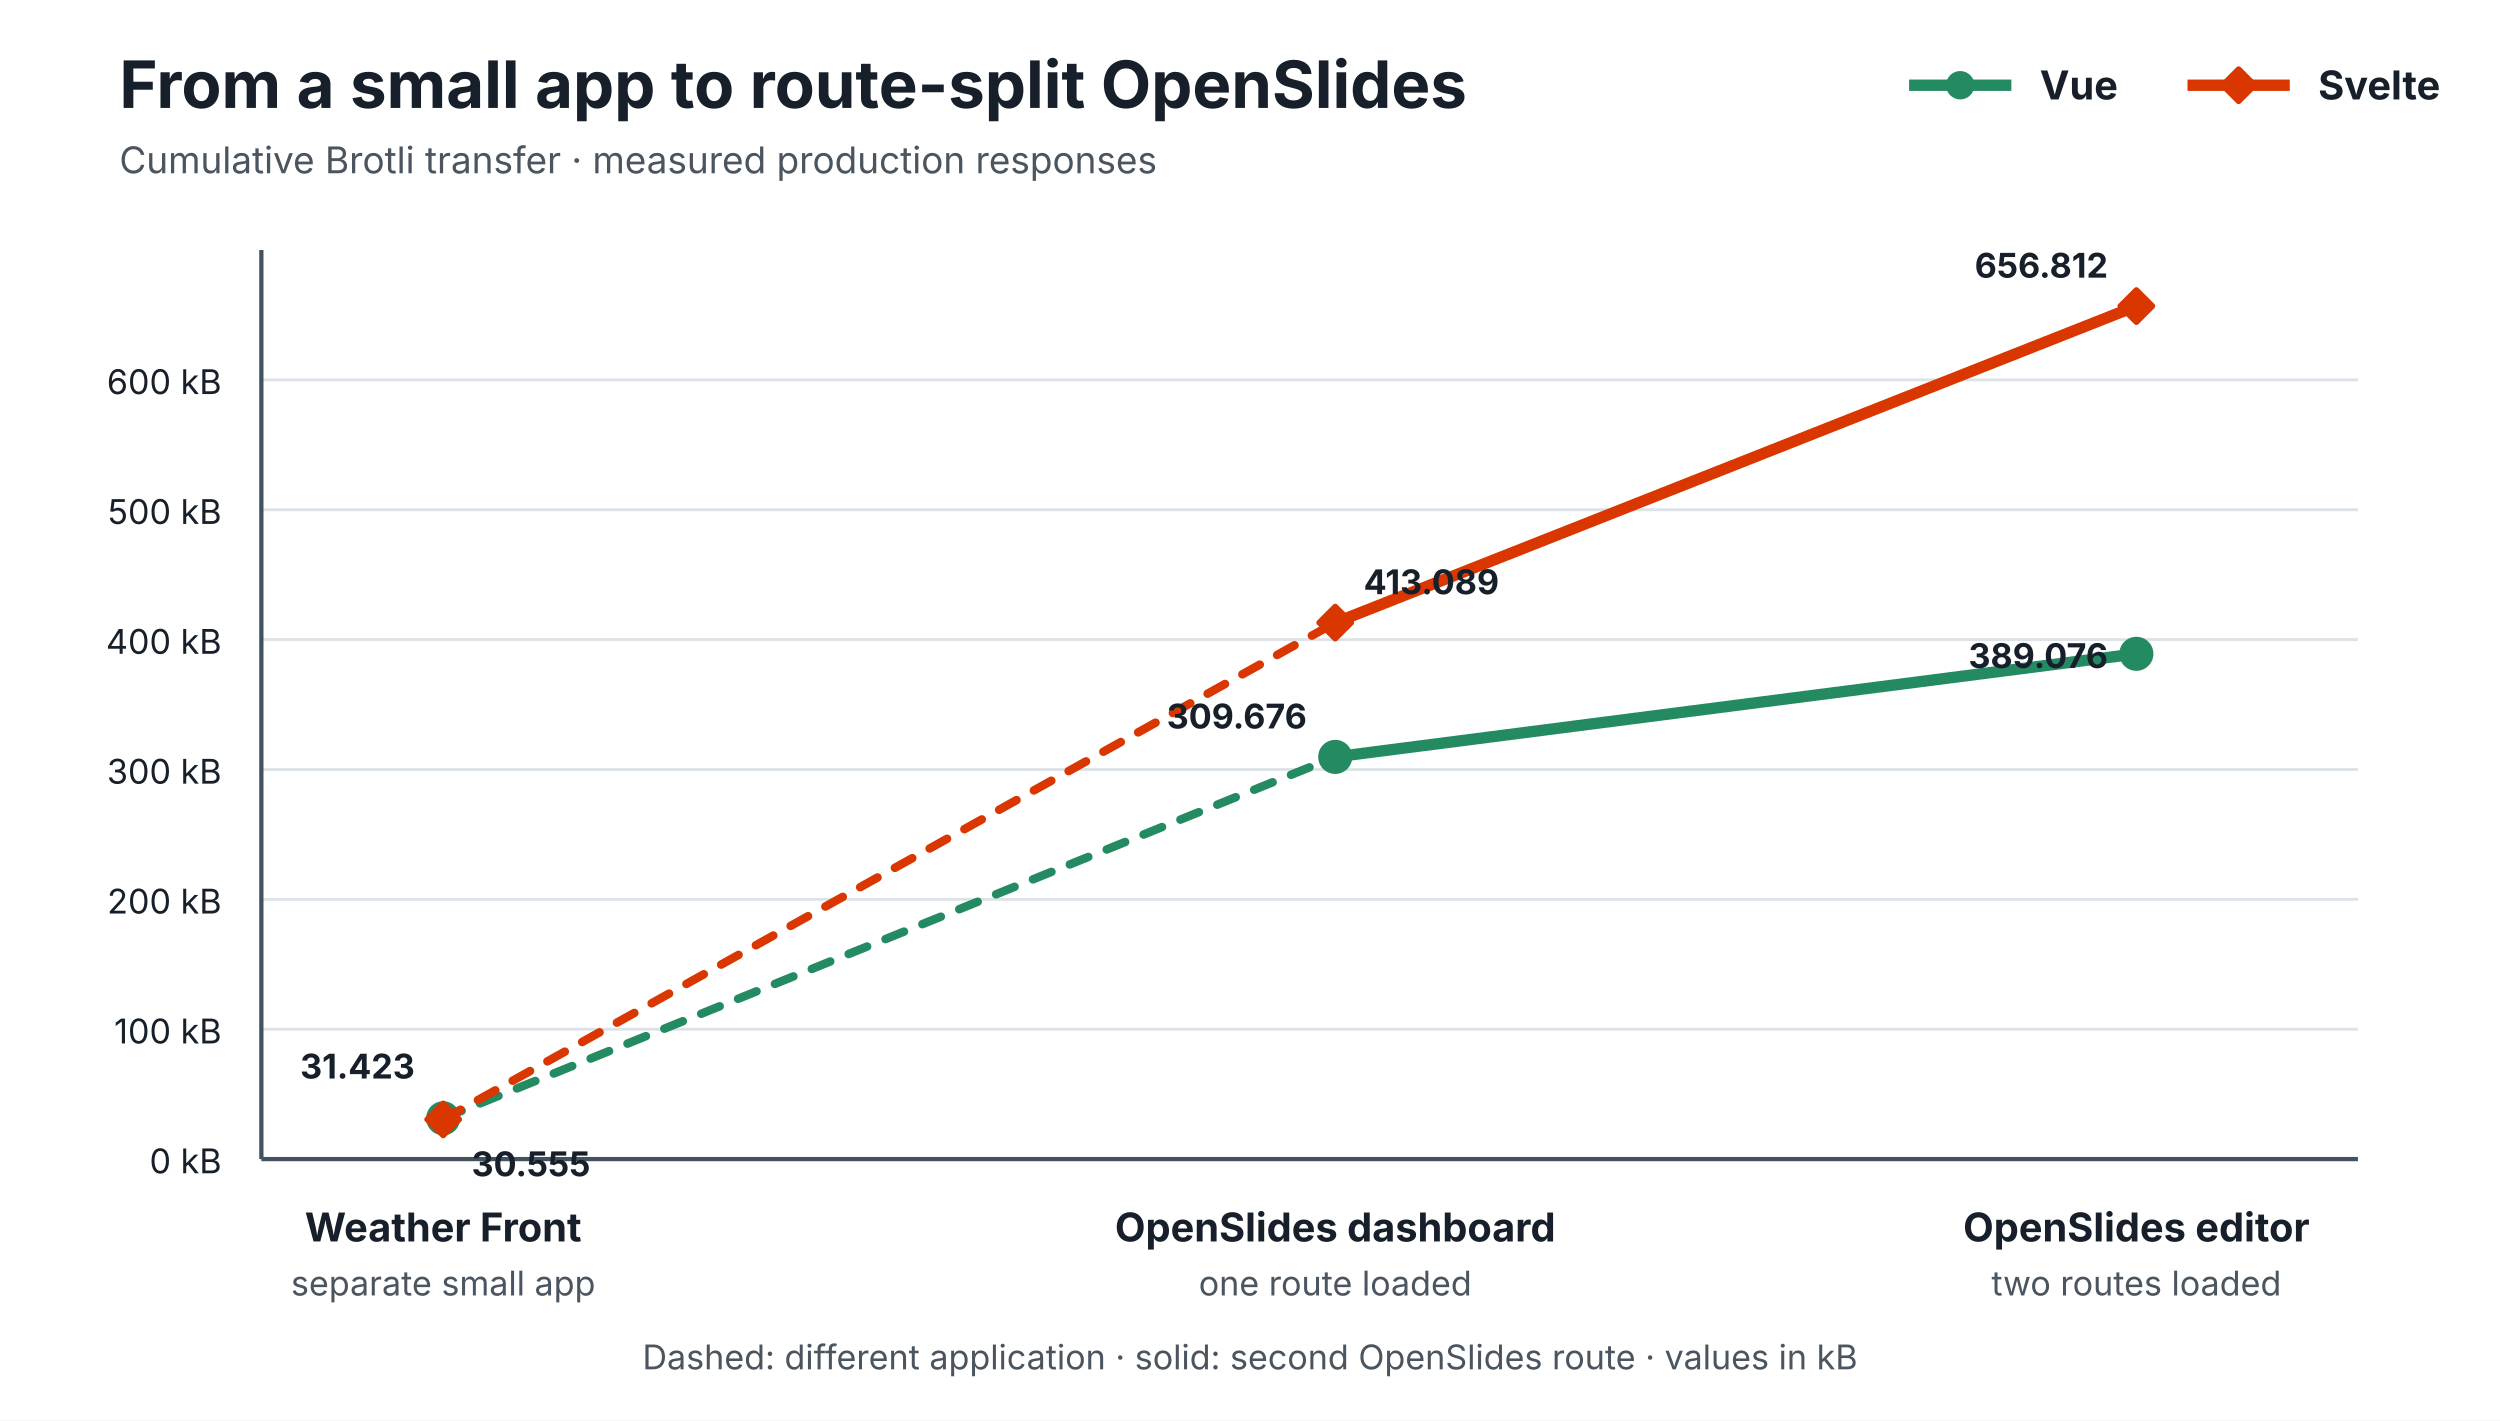
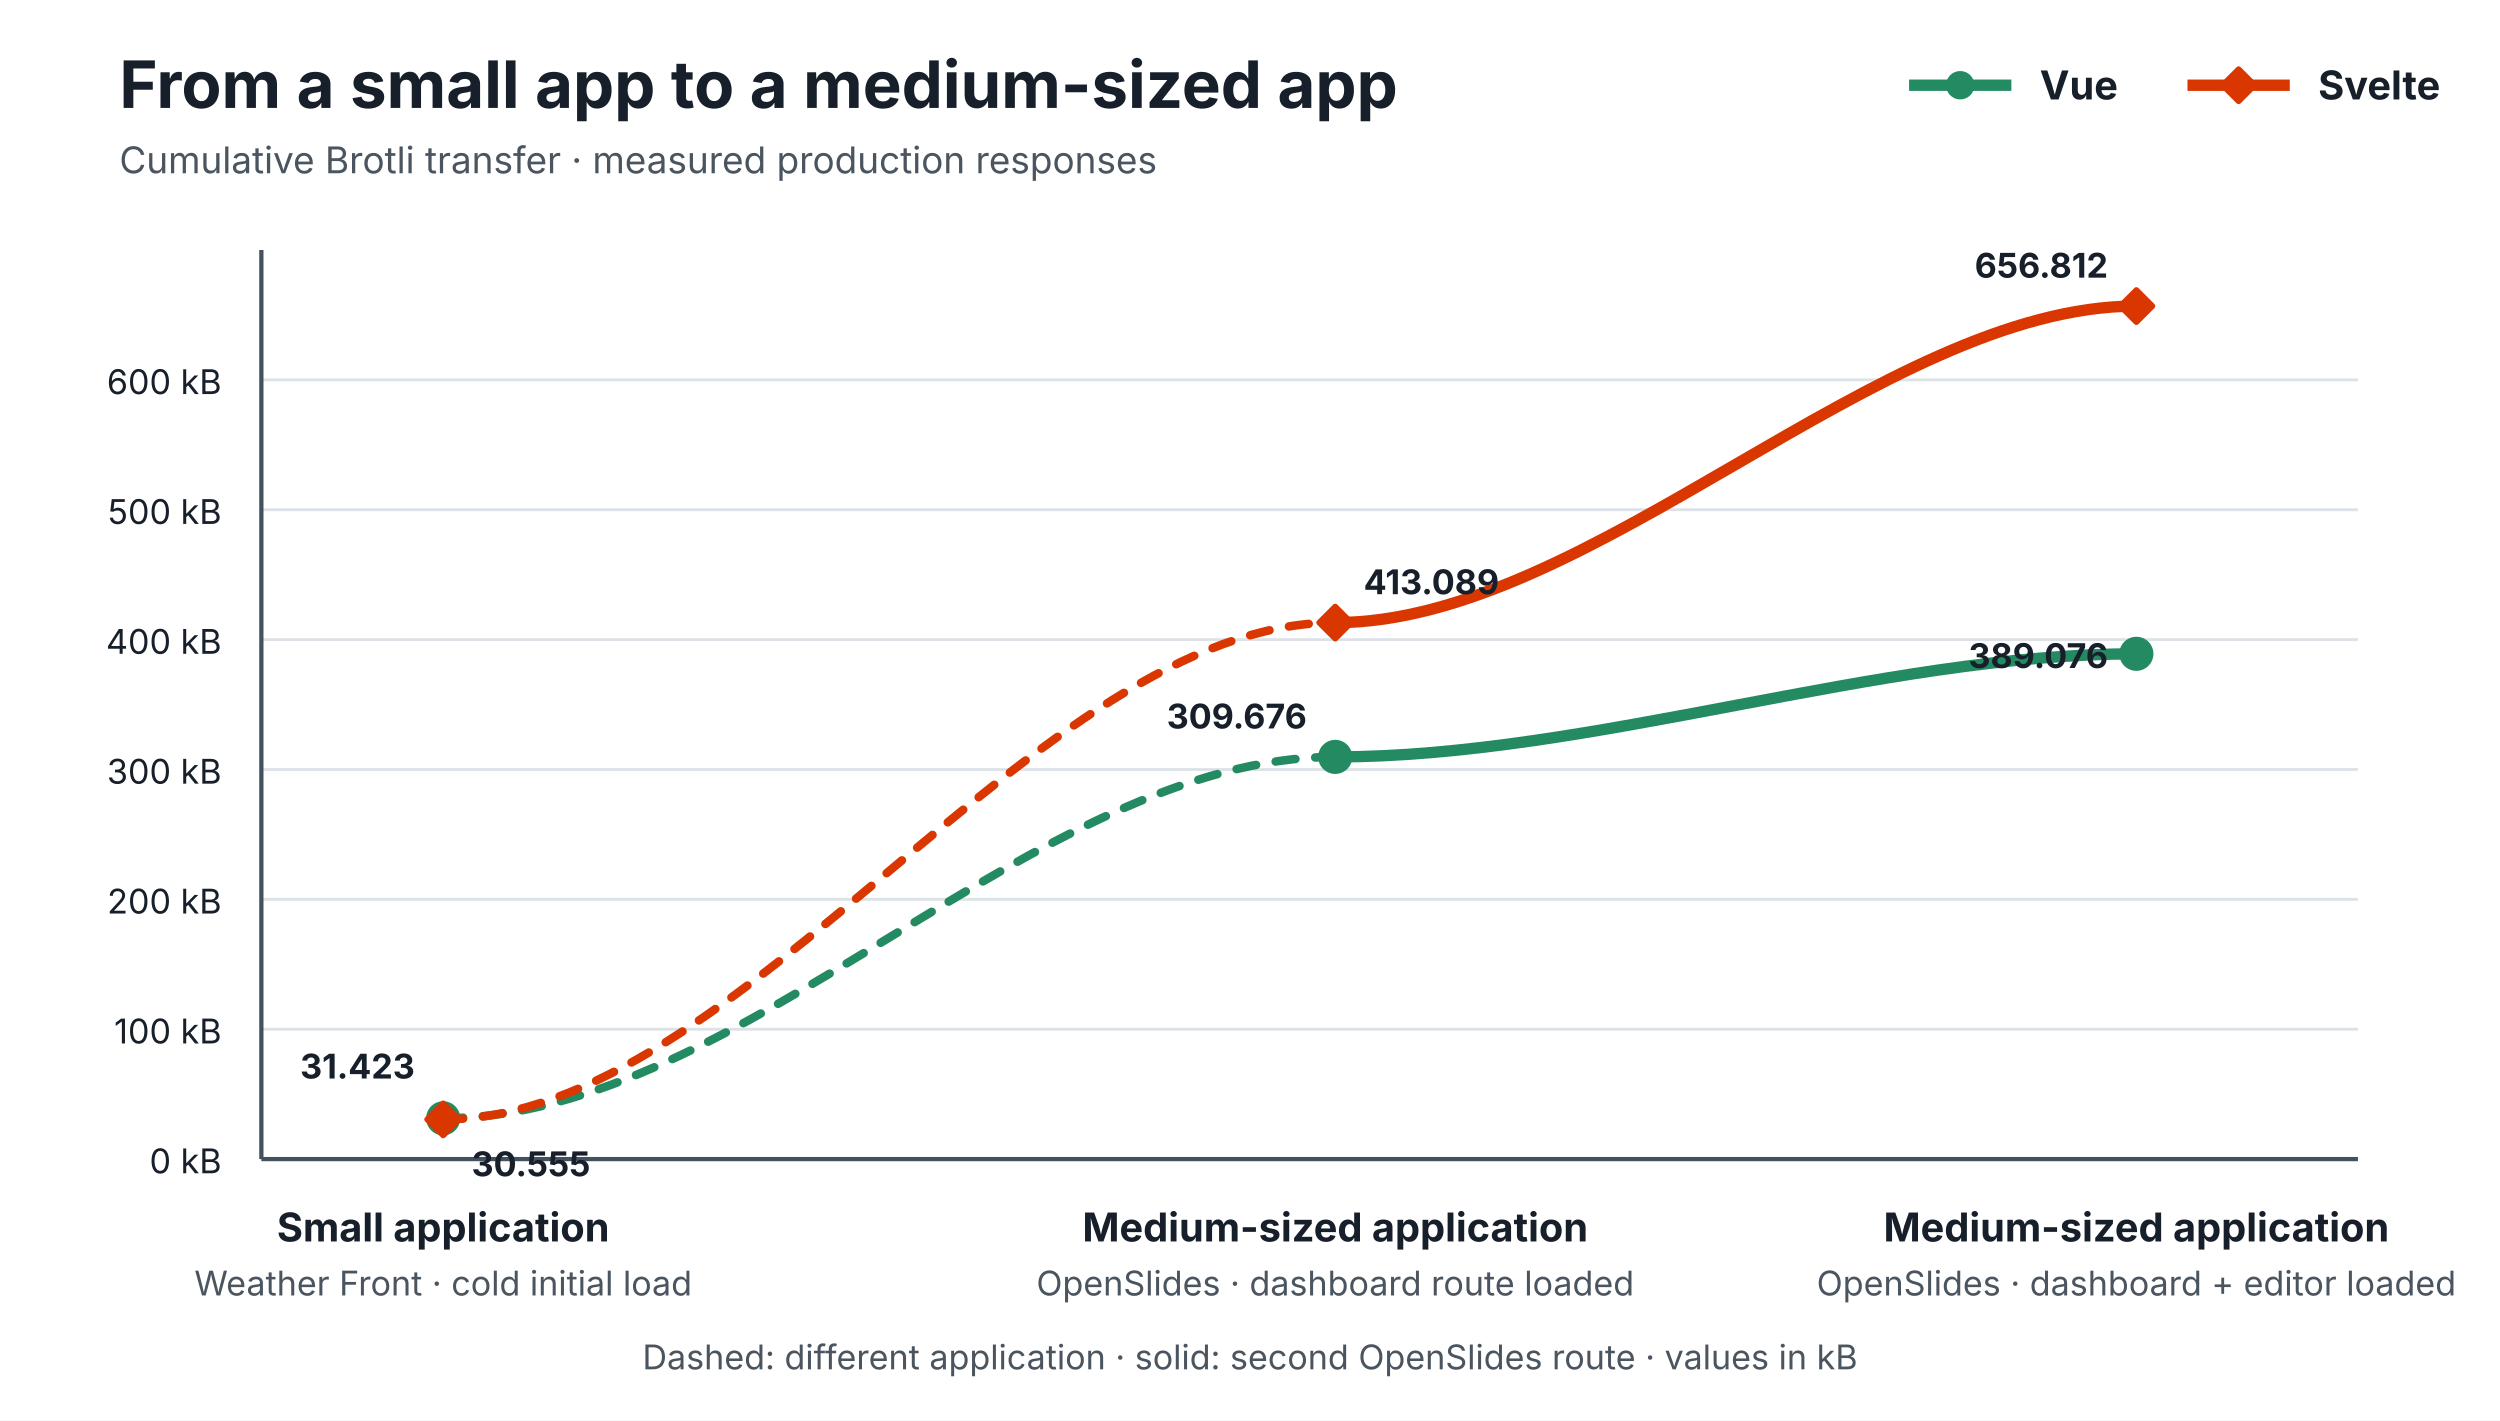
<svg xmlns="http://www.w3.org/2000/svg" width="880" height="500" viewBox="0 0 880 500" role="img" aria-labelledby="title description">
  <style>
    text { font-family: ui-sans-serif, system-ui, -apple-system, BlinkMacSystemFont, "Segoe UI", sans-serif; fill: #17202a; }
    .title { font-size: 23px; font-weight: 700; }
    .subtitle { font-size: 13px; fill: #4a5560; }
    .axis { stroke: #44515e; stroke-width: 1.5; }
    .grid { stroke: #dce2e7; stroke-width: 1; }
    .tick { font-size: 12px; }
    .label { font-size: 14px; font-weight: 650; }
    .detail { font-size: 12px; fill: #4a5560; }
    .value { font-size: 12px; font-weight: 700; }
    .legend { font-size: 14px; font-weight: 650; }
  </style>
  <rect width="880" height="500" fill="#ffffff" />
-   <text x="42" y="38" class="title">From a small app to route-split OpenSlides</text>
+   <text x="42" y="38" class="title">From a small app to a medium-sized app</text>
  <text x="42" y="61" class="subtitle">Cumulative Brotli transfer · measured production responses</text>
  <line x1="672" y1="30" x2="708" y2="30" stroke="#238a62" stroke-width="4" />
  <circle cx="690" cy="30" r="5" fill="#238a62" />
  <text x="718" y="35" class="legend">Vue</text>
  <line x1="770" y1="30" x2="806" y2="30" stroke="#d93600" stroke-width="4" />
  <rect x="783" y="25" width="10" height="10" rx="1" fill="#d93600" transform="rotate(45 788 30)" />
  <text x="816" y="35" class="legend">Svelte</text>
  <line x1="92" y1="408" x2="830" y2="408" class="grid" />
  <text x="78" y="413" text-anchor="end" class="tick">0 kB</text>
  <line x1="92" y1="362.29" x2="830" y2="362.29" class="grid" />
  <text x="78" y="367.29" text-anchor="end" class="tick">100 kB</text>
  <line x1="92" y1="316.57" x2="830" y2="316.57" class="grid" />
  <text x="78" y="321.57" text-anchor="end" class="tick">200 kB</text>
  <line x1="92" y1="270.86" x2="830" y2="270.86" class="grid" />
  <text x="78" y="275.86" text-anchor="end" class="tick">300 kB</text>
  <line x1="92" y1="225.14" x2="830" y2="225.14" class="grid" />
  <text x="78" y="230.14" text-anchor="end" class="tick">400 kB</text>
  <line x1="92" y1="179.43" x2="830" y2="179.43" class="grid" />
  <text x="78" y="184.43" text-anchor="end" class="tick">500 kB</text>
  <line x1="92" y1="133.71" x2="830" y2="133.71" class="grid" />
  <text x="78" y="138.71" text-anchor="end" class="tick">600 kB</text>
  <line x1="92" y1="88" x2="92" y2="408" class="axis" />
  <line x1="92" y1="408" x2="830" y2="408" class="axis" />
-   <line x1="156" y1="393.64" x2="470" y2="266.43" stroke="#238a62" stroke-width="3" stroke-dasharray="7 7" stroke-linecap="round" />
-   <line x1="470" y1="266.43" x2="752" y2="230.14" stroke="#238a62" stroke-width="4" stroke-linecap="round" />
+   <path d="M 156 393.64 C 261 393.64, 365 266.43, 470 266.43" fill="none" stroke="#238a62" stroke-width="3" stroke-dasharray="7 7" stroke-linecap="round" />
+   <path d="M 470 266.43 C 560 266.43, 662 230.14, 752 230.14" fill="none" stroke="#238a62" stroke-width="4" stroke-linecap="round" />
  <circle cx="156" cy="393.64" r="6" fill="#238a62" />
  <circle cx="470" cy="266.43" r="6" fill="#238a62" />
  <circle cx="752" cy="230.14" r="6" fill="#238a62" />
-   <line x1="156" y1="394.03" x2="470" y2="219.16" stroke="#d93600" stroke-width="3" stroke-dasharray="7 7" stroke-linecap="round" />
-   <line x1="470" y1="219.16" x2="752" y2="107.74" stroke="#d93600" stroke-width="4" stroke-linecap="round" />
+   <path d="M 156 394.03 C 261 394.03, 365 219.16, 470 219.16" fill="none" stroke="#d93600" stroke-width="3" stroke-dasharray="7 7" stroke-linecap="round" />
+   <path d="M 470 219.16 C 560 219.16, 662 107.74, 752 107.74" fill="none" stroke="#d93600" stroke-width="4" stroke-linecap="round" />
  <rect x="151" y="389.03" width="10" height="10" rx="1" fill="#d93600" transform="rotate(45 156 394.03)" />
  <rect x="465" y="214.16" width="10" height="10" rx="1" fill="#d93600" transform="rotate(45 470 219.16)" />
  <rect x="747" y="102.74" width="10" height="10" rx="1" fill="#d93600" transform="rotate(45 752 107.74)" />
  <text x="146" y="379.64" text-anchor="end" class="value">31.423</text>
  <text x="166" y="414.03" class="value">30.555</text>
  <text x="460" y="256.43" text-anchor="end" class="value">309.676</text>
  <text x="480" y="209.16" class="value">413.089</text>
  <text x="742" y="235.14" text-anchor="end" class="value">389.076</text>
  <text x="742" y="97.74" text-anchor="end" class="value">656.812</text>
-   <text x="156" y="437" text-anchor="middle" class="label">Weather Front</text>
-   <text x="156" y="456" text-anchor="middle" class="detail">separate small app</text>
-   <text x="470" y="437" text-anchor="middle" class="label">OpenSlides dashboard</text>
-   <text x="470" y="456" text-anchor="middle" class="detail">one route loaded</text>
-   <text x="752" y="437" text-anchor="middle" class="label">OpenSlides editor</text>
-   <text x="752" y="456" text-anchor="middle" class="detail">two routes loaded</text>
+   <text x="156" y="437" text-anchor="middle" class="label">Small application</text>
+   <text x="156" y="456" text-anchor="middle" class="detail">Weather Front · cold initial load</text>
+   <text x="470" y="437" text-anchor="middle" class="label">Medium-sized application</text>
+   <text x="470" y="456" text-anchor="middle" class="detail">OpenSlides · dashboard route loaded</text>
+   <text x="752" y="437" text-anchor="middle" class="label">Medium-sized application</text>
+   <text x="752" y="456" text-anchor="middle" class="detail">OpenSlides · dashboard + editor loaded</text>
  <text x="440" y="482" text-anchor="middle" class="detail">Dashed: different application · solid: second OpenSlides route · values in kB</text>
</svg>
